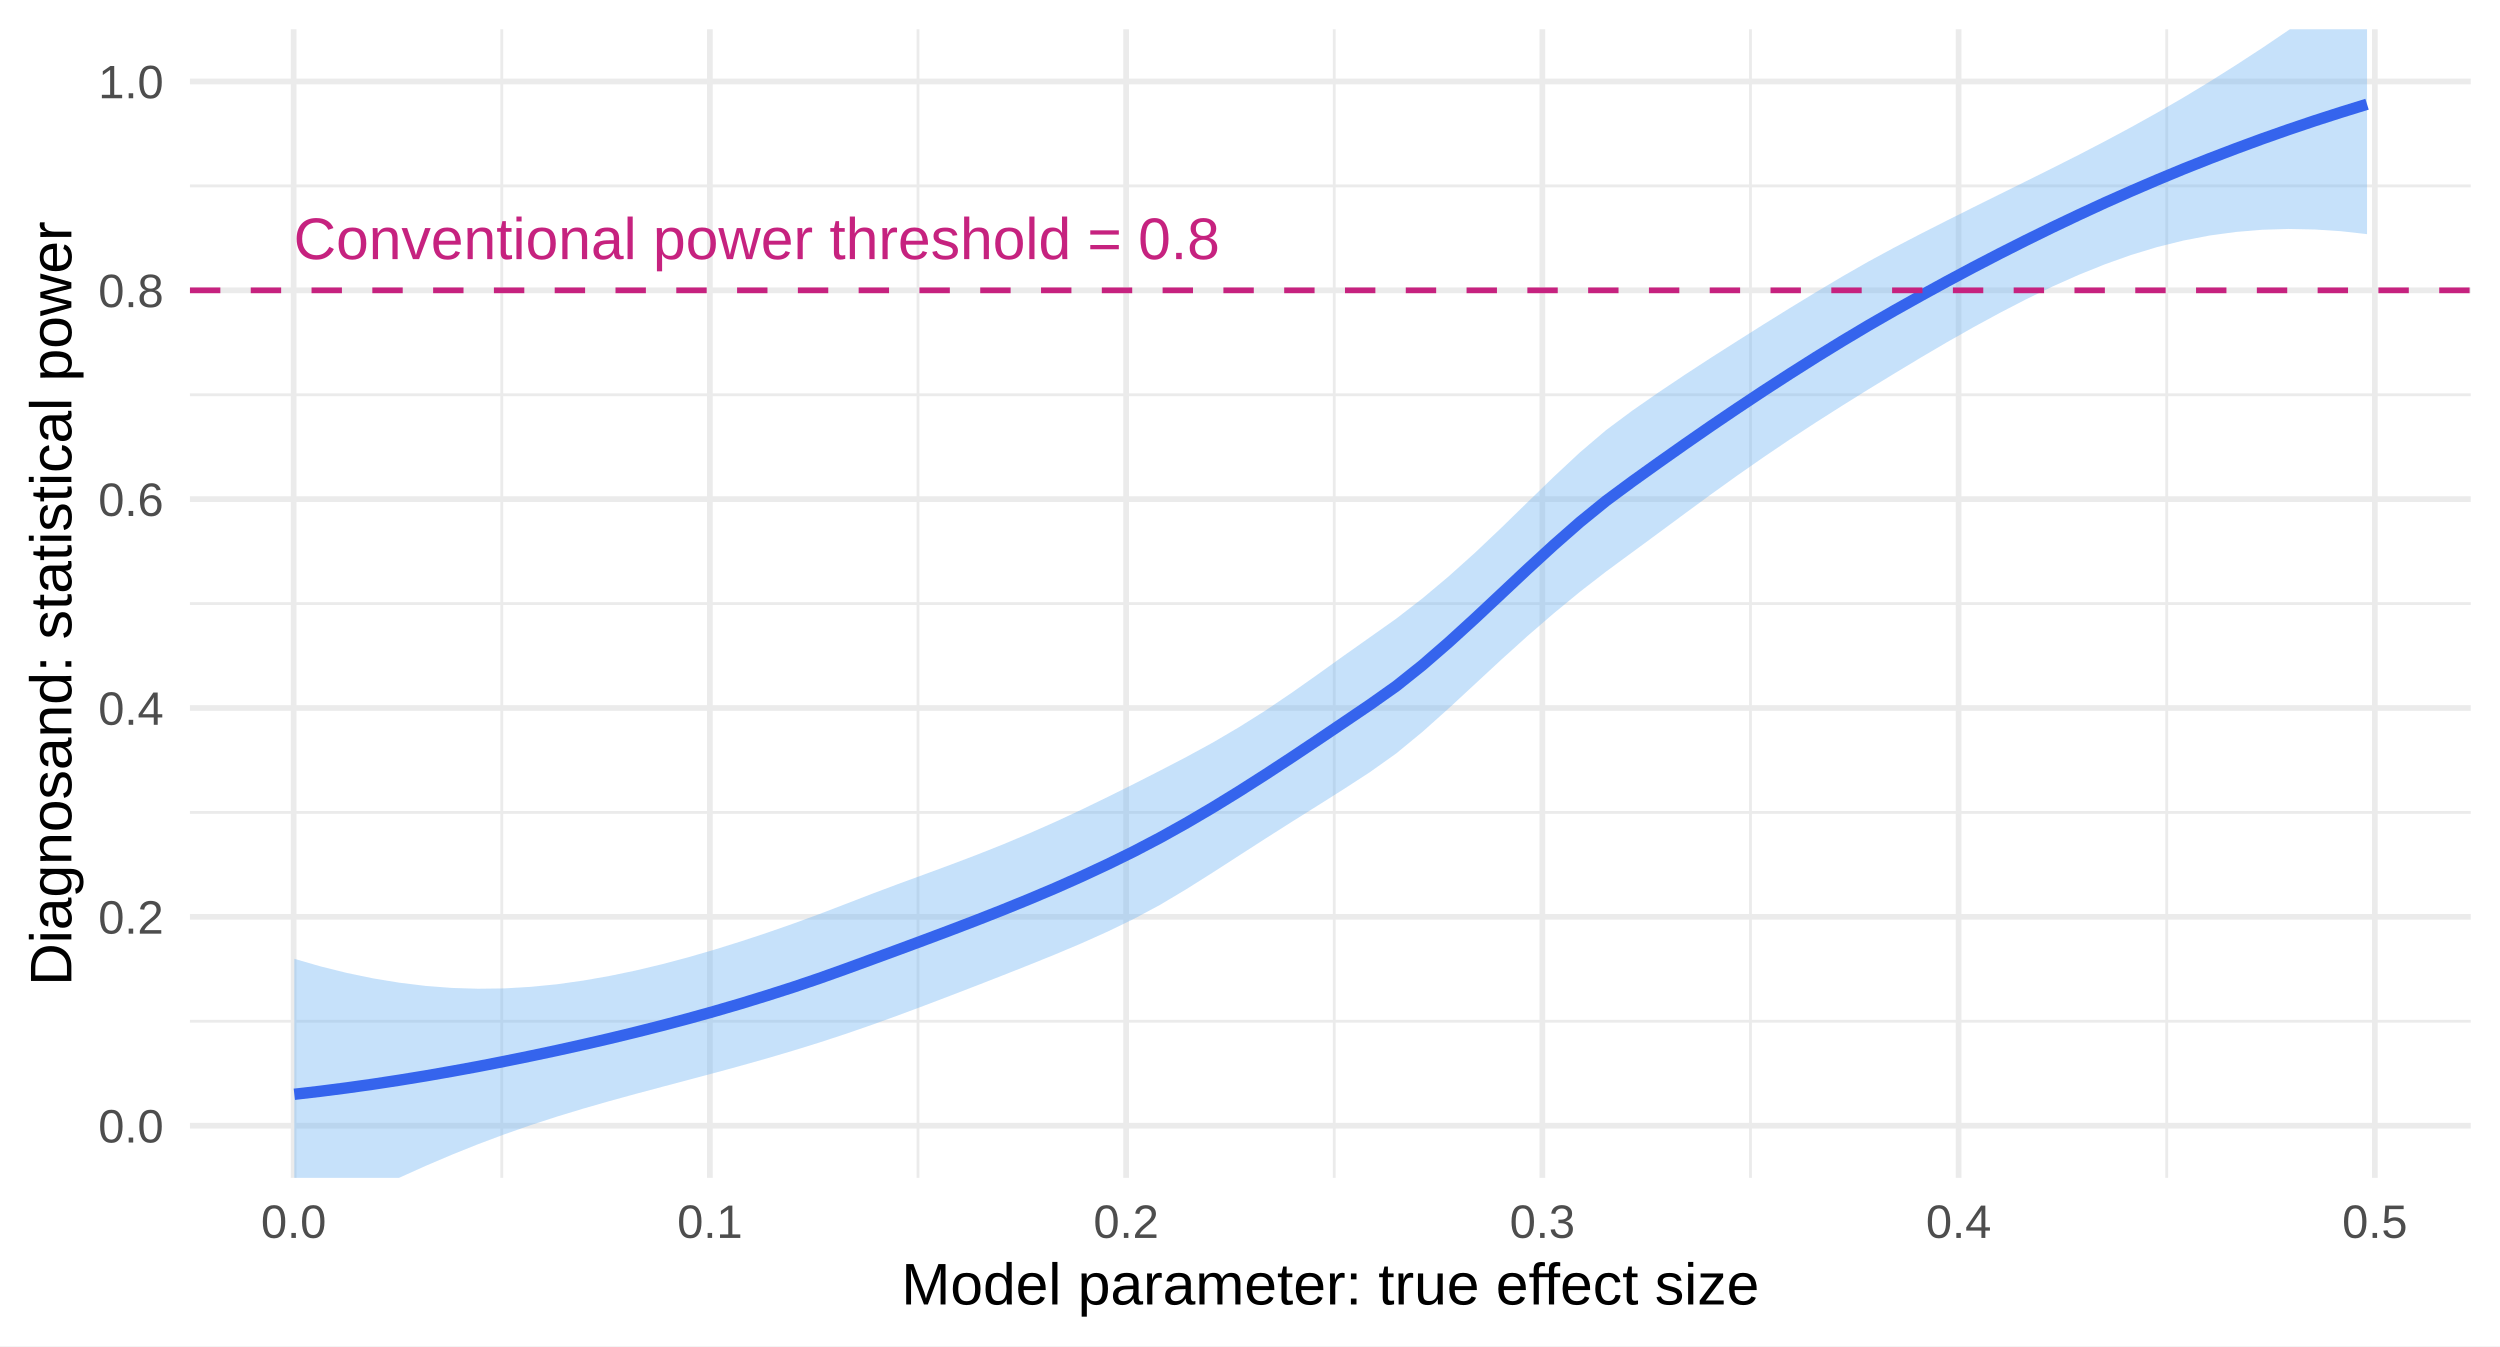
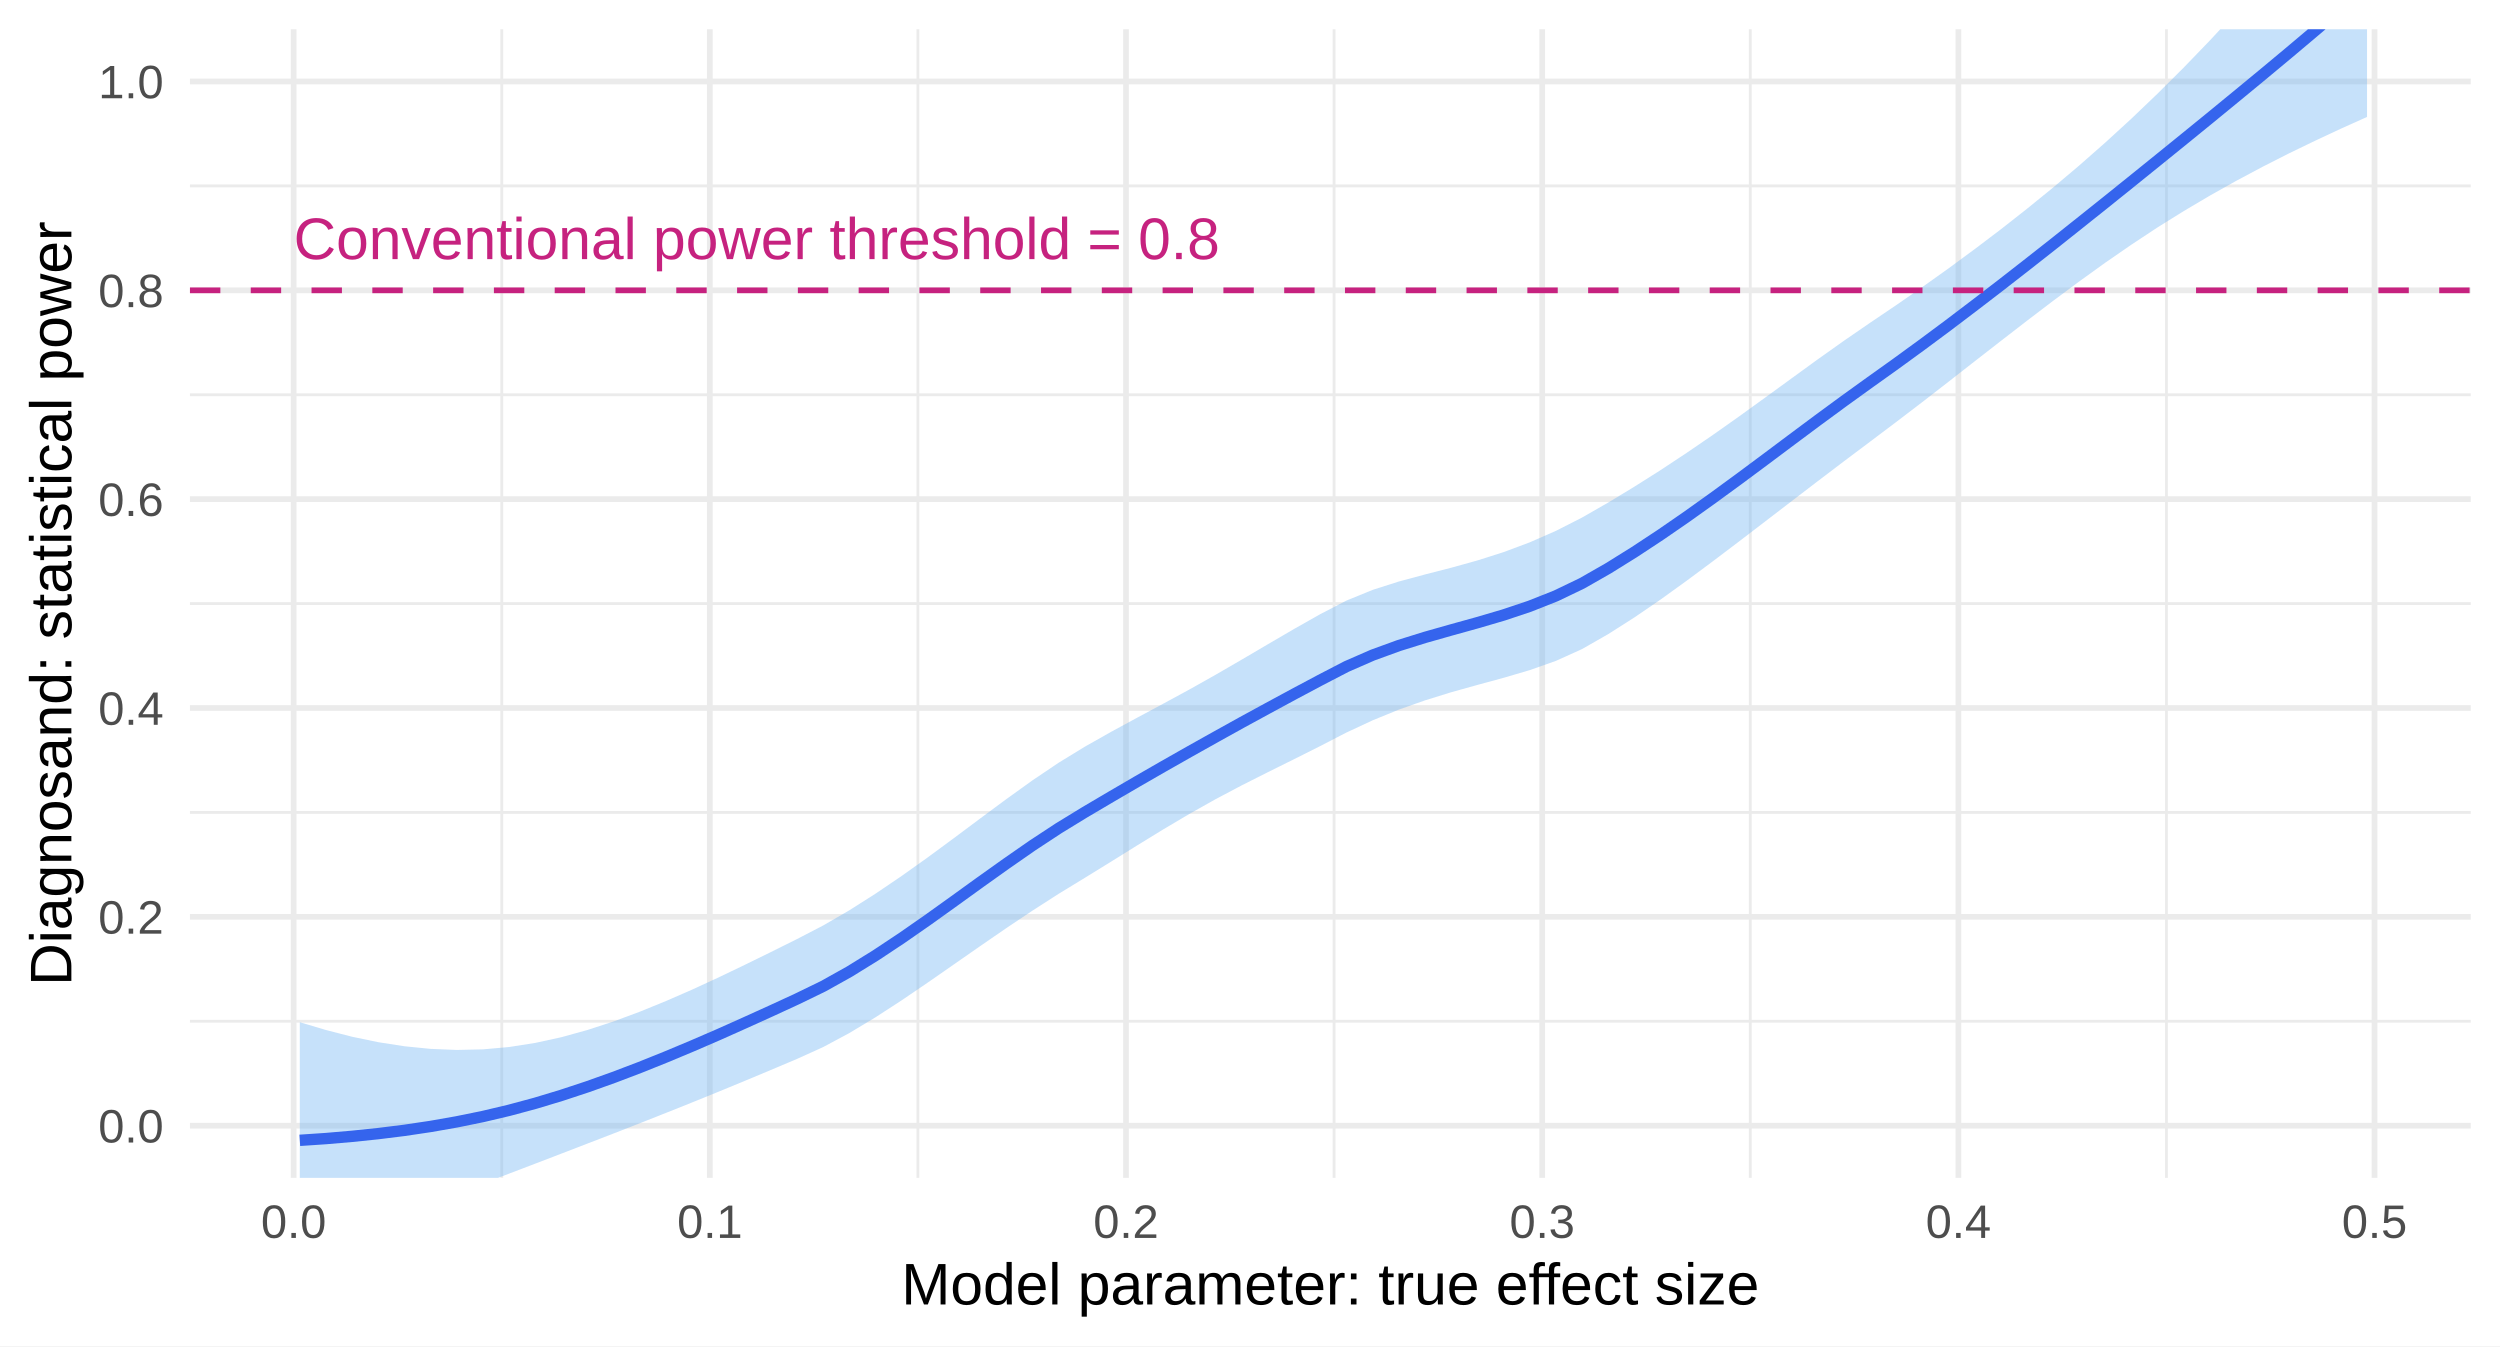
<svg xmlns="http://www.w3.org/2000/svg" width="468.00pt" height="252.00pt" viewBox="0 0 468.00 252.00">
  <g class="svglite">
    <defs>
      <style type="text/css">
    .svglite line, .svglite polyline, .svglite polygon, .svglite path, .svglite rect, .svglite circle {
      fill: none;
      stroke: #000000;
      stroke-linecap: round;
      stroke-linejoin: round;
      stroke-miterlimit: 10.00;
    }
    .svglite text {
      white-space: pre;
    }
    .svglite g.glyphgroup path {
      fill: inherit;
      stroke: none;
    }
  </style>
    </defs>
    <rect width="100%" height="100%" style="stroke: none; fill: #FFFFFF;" />
    <defs>
      <clipPath id="cpMC4wMHw0NjguMDB8MC4wMHwyNTIuMDA=">
        <rect x="0.00" y="0.00" width="468.00" height="252.00" />
      </clipPath>
    </defs>
    <g clip-path="url(#cpMC4wMHw0NjguMDB8MC4wMHwyNTIuMDA=)">
      <rect x="0.00" y="0.00" width="468.00" height="252.00" style="stroke-width: 1.07; stroke: none; fill: #FFFFFF;" />
    </g>
    <defs>
      <clipPath id="cpMzUuNTZ8NDYyLjUyfDUuNDh8MjIwLjUw">
        <rect x="35.56" y="5.48" width="426.96" height="215.02" />
      </clipPath>
    </defs>
    <g clip-path="url(#cpMzUuNTZ8NDYyLjUyfDUuNDh8MjIwLjUw)">
      <polyline points="35.56,191.18 462.52,191.18 " style="stroke-width: 0.53; stroke: #EBEBEB; stroke-linecap: butt;" />
      <polyline points="35.56,152.09 462.52,152.09 " style="stroke-width: 0.53; stroke: #EBEBEB; stroke-linecap: butt;" />
      <polyline points="35.56,112.99 462.52,112.99 " style="stroke-width: 0.53; stroke: #EBEBEB; stroke-linecap: butt;" />
      <polyline points="35.56,73.90 462.52,73.90 " style="stroke-width: 0.53; stroke: #EBEBEB; stroke-linecap: butt;" />
      <polyline points="35.56,34.80 462.52,34.80 " style="stroke-width: 0.53; stroke: #EBEBEB; stroke-linecap: butt;" />
      <polyline points="93.93,220.50 93.93,5.48 " style="stroke-width: 0.53; stroke: #EBEBEB; stroke-linecap: butt;" />
-       <polyline points="171.85,220.50 171.85,5.48 " style="stroke-width: 0.53; stroke: #EBEBEB; stroke-linecap: butt;" />
-       <polyline points="249.77,220.50 249.77,5.48 " style="stroke-width: 0.53; stroke: #EBEBEB; stroke-linecap: butt;" />
-       <polyline points="327.69,220.50 327.69,5.48 " style="stroke-width: 0.53; stroke: #EBEBEB; stroke-linecap: butt;" />
-       <polyline points="405.61,220.50 405.61,5.48 " style="stroke-width: 0.53; stroke: #EBEBEB; stroke-linecap: butt;" />
+       <polyline points="171.83,220.50 171.83,5.48 " style="stroke-width: 0.53; stroke: #EBEBEB; stroke-linecap: butt;" />
+       <polyline points="249.74,220.50 249.74,5.48 " style="stroke-width: 0.53; stroke: #EBEBEB; stroke-linecap: butt;" />
+       <polyline points="327.65,220.50 327.65,5.48 " style="stroke-width: 0.53; stroke: #EBEBEB; stroke-linecap: butt;" />
+       <polyline points="405.56,220.50 405.56,5.48 " style="stroke-width: 0.53; stroke: #EBEBEB; stroke-linecap: butt;" />
      <polyline points="35.56,210.73 462.52,210.73 " style="stroke-width: 1.07; stroke: #EBEBEB; stroke-linecap: butt;" />
      <polyline points="35.56,171.63 462.52,171.63 " style="stroke-width: 1.07; stroke: #EBEBEB; stroke-linecap: butt;" />
      <polyline points="35.56,132.54 462.52,132.54 " style="stroke-width: 1.07; stroke: #EBEBEB; stroke-linecap: butt;" />
      <polyline points="35.56,93.44 462.52,93.44 " style="stroke-width: 1.07; stroke: #EBEBEB; stroke-linecap: butt;" />
      <polyline points="35.56,54.35 462.52,54.35 " style="stroke-width: 1.07; stroke: #EBEBEB; stroke-linecap: butt;" />
      <polyline points="35.56,15.25 462.52,15.25 " style="stroke-width: 1.07; stroke: #EBEBEB; stroke-linecap: butt;" />
      <polyline points="54.97,220.50 54.97,5.48 " style="stroke-width: 1.07; stroke: #EBEBEB; stroke-linecap: butt;" />
-       <polyline points="132.89,220.50 132.89,5.48 " style="stroke-width: 1.07; stroke: #EBEBEB; stroke-linecap: butt;" />
-       <polyline points="210.81,220.50 210.81,5.48 " style="stroke-width: 1.07; stroke: #EBEBEB; stroke-linecap: butt;" />
-       <polyline points="288.73,220.50 288.73,5.48 " style="stroke-width: 1.07; stroke: #EBEBEB; stroke-linecap: butt;" />
-       <polyline points="366.65,220.50 366.65,5.48 " style="stroke-width: 1.07; stroke: #EBEBEB; stroke-linecap: butt;" />
-       <polyline points="444.57,220.50 444.57,5.48 " style="stroke-width: 1.07; stroke: #EBEBEB; stroke-linecap: butt;" />
-       <polygon points="55.10,179.49 60.01,180.91 64.92,182.13 69.84,183.15 74.75,183.96 79.66,184.56 84.57,184.94 89.48,185.09 94.39,185.03 99.30,184.74 104.22,184.26 109.13,183.57 114.04,182.71 118.95,181.69 123.86,180.52 128.77,179.22 133.69,177.79 138.60,176.26 143.51,174.64 148.42,172.93 153.33,171.13 158.24,169.25 163.16,167.35 168.07,165.51 172.98,163.71 177.89,161.90 182.80,160.04 187.71,158.09 192.62,156.03 197.54,153.86 202.45,151.57 207.36,149.19 212.27,146.75 217.18,144.25 222.09,141.70 227.01,139.02 231.92,136.14 236.83,133.05 241.74,129.73 246.65,126.27 251.56,122.75 256.47,119.28 261.39,115.80 266.30,112.00 271.21,107.88 276.12,103.47 281.03,98.82 285.94,94.03 290.86,89.26 295.77,84.68 300.68,80.50 305.59,76.85 310.50,73.44 315.41,70.15 320.32,66.95 325.24,63.82 330.15,60.72 335.06,57.67 339.97,54.68 344.88,51.76 349.79,48.95 354.71,46.29 359.62,43.74 364.53,41.25 369.44,38.79 374.35,36.36 379.26,33.93 384.17,31.49 389.09,29.01 394.00,26.46 398.91,23.83 403.82,21.10 408.73,18.26 413.64,15.29 418.56,12.19 423.47,8.99 428.38,5.67 433.29,2.26 438.20,-1.23 443.11,-4.80 443.11,43.83 438.20,43.28 433.29,42.96 428.38,42.86 423.47,43.01 418.56,43.42 413.64,44.09 408.73,45.03 403.82,46.25 398.91,47.74 394.00,49.49 389.09,51.47 384.17,53.66 379.26,56.04 374.35,58.58 369.44,61.25 364.53,64.03 359.62,66.91 354.71,69.87 349.79,72.87 344.88,75.93 339.97,79.05 335.06,82.26 330.15,85.58 325.24,89.00 320.32,92.53 315.41,96.13 310.50,99.76 305.59,103.37 300.68,106.98 295.77,110.78 290.86,114.82 285.94,119.07 281.03,123.50 276.12,128.05 271.21,132.60 266.30,136.99 261.39,141.03 256.47,144.53 251.56,147.72 246.65,150.82 241.74,153.90 236.83,157.02 231.92,160.18 227.01,163.35 222.09,166.45 217.18,169.38 212.27,172.01 207.36,174.39 202.45,176.59 197.54,178.66 192.62,180.65 187.71,182.59 182.80,184.51 177.89,186.40 172.98,188.27 168.07,190.10 163.16,191.87 158.24,193.57 153.33,195.18 148.42,196.70 143.51,198.15 138.60,199.53 133.69,200.87 128.77,202.18 123.86,203.48 118.95,204.79 114.04,206.14 109.13,207.55 104.22,209.04 99.30,210.64 94.39,212.36 89.48,214.20 84.57,216.17 79.66,218.26 74.75,220.47 69.84,222.77 64.92,225.17 60.01,227.65 55.10,230.20 " style="stroke-width: 0.00; stroke: none; stroke-linecap: butt; fill: #72B4F3; fill-opacity: 0.40;" />
-       <polyline points="55.10,179.49 60.01,180.91 64.92,182.13 69.84,183.15 74.75,183.96 79.66,184.56 84.57,184.94 89.48,185.09 94.39,185.03 99.30,184.74 104.22,184.26 109.13,183.57 114.04,182.71 118.95,181.69 123.86,180.52 128.77,179.22 133.69,177.79 138.60,176.26 143.51,174.64 148.42,172.93 153.33,171.13 158.24,169.25 163.16,167.35 168.07,165.51 172.98,163.71 177.89,161.90 182.80,160.04 187.71,158.09 192.62,156.03 197.54,153.86 202.45,151.57 207.36,149.19 212.27,146.75 217.18,144.25 222.09,141.70 227.01,139.02 231.92,136.14 236.83,133.05 241.74,129.73 246.65,126.27 251.56,122.75 256.47,119.28 261.39,115.80 266.30,112.00 271.21,107.88 276.12,103.47 281.03,98.82 285.94,94.03 290.86,89.26 295.77,84.68 300.68,80.50 305.59,76.85 310.50,73.44 315.41,70.15 320.32,66.95 325.24,63.82 330.15,60.72 335.06,57.67 339.97,54.68 344.88,51.76 349.79,48.95 354.71,46.29 359.62,43.74 364.53,41.25 369.44,38.79 374.35,36.36 379.26,33.93 384.17,31.49 389.09,29.01 394.00,26.46 398.91,23.83 403.82,21.10 408.73,18.26 413.64,15.29 418.56,12.19 423.47,8.99 428.38,5.67 433.29,2.26 438.20,-1.23 443.11,-4.80 " style="stroke-width: 2.13; stroke: none; stroke-linecap: butt;" />
-       <polyline points="443.11,43.83 438.20,43.28 433.29,42.96 428.38,42.86 423.47,43.01 418.56,43.42 413.64,44.09 408.73,45.03 403.82,46.25 398.91,47.74 394.00,49.49 389.09,51.47 384.17,53.66 379.26,56.04 374.35,58.58 369.44,61.25 364.53,64.03 359.62,66.91 354.71,69.87 349.79,72.87 344.88,75.93 339.97,79.05 335.06,82.26 330.15,85.58 325.24,89.00 320.32,92.53 315.41,96.13 310.50,99.76 305.59,103.37 300.68,106.98 295.77,110.78 290.86,114.82 285.94,119.07 281.03,123.50 276.12,128.05 271.21,132.60 266.30,136.99 261.39,141.03 256.47,144.53 251.56,147.72 246.65,150.82 241.74,153.90 236.83,157.02 231.92,160.18 227.01,163.35 222.09,166.45 217.18,169.38 212.27,172.01 207.36,174.39 202.45,176.59 197.54,178.66 192.62,180.65 187.71,182.59 182.80,184.51 177.89,186.40 172.98,188.27 168.07,190.10 163.16,191.87 158.24,193.57 153.33,195.18 148.42,196.70 143.51,198.15 138.60,199.53 133.69,200.87 128.77,202.18 123.86,203.48 118.95,204.79 114.04,206.14 109.13,207.55 104.22,209.04 99.30,210.64 94.39,212.36 89.48,214.20 84.57,216.17 79.66,218.26 74.75,220.47 69.84,222.77 64.92,225.17 60.01,227.65 55.10,230.20 " style="stroke-width: 2.13; stroke: none; stroke-linecap: butt;" />
-       <polyline points="55.10,204.85 60.01,204.28 64.92,203.65 69.84,202.96 74.75,202.21 79.66,201.41 84.57,200.55 89.48,199.65 94.39,198.69 99.30,197.69 104.22,196.65 109.13,195.56 114.04,194.43 118.95,193.24 123.86,192.00 128.77,190.70 133.69,189.33 138.60,187.90 143.51,186.39 148.42,184.82 153.33,183.16 158.24,181.41 163.16,179.61 168.07,177.81 172.98,175.99 177.89,174.15 182.80,172.27 187.71,170.34 192.62,168.34 197.54,166.26 202.45,164.08 207.36,161.79 212.27,159.38 217.18,156.81 222.09,154.07 227.01,151.18 231.92,148.16 236.83,145.03 241.74,141.82 246.65,138.54 251.56,135.23 256.47,131.90 261.39,128.42 266.30,124.50 271.21,120.24 276.12,115.76 281.03,111.16 285.94,106.55 290.86,102.04 295.77,97.73 300.68,93.74 305.59,90.11 310.50,86.60 315.41,83.14 320.32,79.74 325.24,76.41 330.15,73.15 335.06,69.97 339.97,66.86 344.88,63.84 349.79,60.91 354.71,58.08 359.62,55.33 364.53,52.64 369.44,50.02 374.35,47.47 379.26,44.99 384.17,42.58 389.09,40.24 394.00,37.97 398.91,35.79 403.82,33.68 408.73,31.64 413.64,29.69 418.56,27.81 423.47,26.00 428.38,24.27 433.29,22.61 438.20,21.03 443.11,19.51 " style="stroke-width: 2.13; stroke: #3564ED; stroke-linecap: butt;" />
+       <polyline points="132.88,220.50 132.88,5.48 " style="stroke-width: 1.07; stroke: #EBEBEB; stroke-linecap: butt;" />
+       <polyline points="210.79,220.50 210.79,5.48 " style="stroke-width: 1.07; stroke: #EBEBEB; stroke-linecap: butt;" />
+       <polyline points="288.70,220.50 288.70,5.48 " style="stroke-width: 1.07; stroke: #EBEBEB; stroke-linecap: butt;" />
+       <polyline points="366.61,220.50 366.61,5.48 " style="stroke-width: 1.07; stroke: #EBEBEB; stroke-linecap: butt;" />
+       <polyline points="444.51,220.50 444.51,5.48 " style="stroke-width: 1.07; stroke: #EBEBEB; stroke-linecap: butt;" />
+       <polygon points="56.12,191.36 61.02,192.82 65.92,194.08 70.82,195.10 75.72,195.86 80.62,196.35 85.51,196.55 90.41,196.44 95.31,196.00 100.21,195.23 105.11,194.16 110.01,192.80 114.91,191.20 119.80,189.38 124.70,187.38 129.60,185.24 134.50,182.98 139.40,180.63 144.30,178.23 149.20,175.79 154.10,173.25 158.99,170.41 163.89,167.30 168.79,163.98 173.69,160.49 178.59,156.88 183.49,153.22 188.39,149.59 193.28,146.08 198.18,142.78 203.08,139.78 207.98,137.01 212.88,134.35 217.78,131.72 222.68,129.06 227.57,126.31 232.47,123.47 237.37,120.59 242.27,117.73 247.17,114.96 252.07,112.42 256.97,110.42 261.86,108.86 266.76,107.54 271.66,106.28 276.56,104.92 281.46,103.36 286.36,101.53 291.26,99.38 296.15,96.89 301.05,94.08 305.95,91.11 310.85,88.01 315.75,84.77 320.65,81.42 325.55,77.96 330.45,74.42 335.34,70.86 340.24,67.30 345.14,63.82 350.04,60.45 354.94,57.14 359.84,53.75 364.74,50.26 369.63,46.66 374.53,42.95 379.43,39.10 384.33,35.12 389.23,30.98 394.13,26.67 399.03,22.18 403.92,17.50 408.82,12.62 413.72,7.54 418.62,2.26 423.52,-3.23 428.42,-8.90 433.32,-14.77 438.21,-20.82 443.11,-27.05 443.11,21.89 438.21,24.09 433.32,26.38 428.42,28.75 423.52,31.24 418.62,33.85 413.72,36.60 408.82,39.50 403.92,42.55 399.03,45.78 394.13,49.16 389.23,52.69 384.33,56.33 379.43,60.06 374.53,63.85 369.63,67.66 364.74,71.48 359.84,75.28 354.94,79.02 350.04,82.71 345.14,86.39 340.24,90.11 335.34,93.86 330.45,97.61 325.55,101.36 320.65,105.07 315.75,108.71 310.85,112.24 305.95,115.59 301.05,118.71 296.15,121.51 291.26,123.72 286.36,125.45 281.46,126.89 276.56,128.22 271.66,129.59 266.76,131.11 261.86,132.84 256.97,134.84 252.07,137.12 247.17,139.65 242.27,142.11 237.37,144.54 232.47,147.01 227.57,149.60 222.68,152.35 217.78,155.25 212.88,158.26 207.98,161.31 203.08,164.33 198.18,167.32 193.28,170.47 188.39,173.74 183.49,177.11 178.59,180.52 173.69,183.93 168.79,187.26 163.89,190.44 158.99,193.39 154.10,196.01 149.20,198.23 144.30,200.30 139.40,202.35 134.50,204.37 129.60,206.36 124.70,208.32 119.80,210.26 114.91,212.17 110.01,214.06 105.11,215.95 100.21,217.83 95.31,219.70 90.41,221.58 85.51,223.47 80.62,225.38 75.72,227.34 70.82,229.33 65.92,231.37 61.02,233.45 56.12,235.58 " style="stroke-width: 0.00; stroke: none; stroke-linecap: butt; fill: #72B4F3; fill-opacity: 0.40;" />
+       <polyline points="56.12,191.36 61.02,192.82 65.92,194.08 70.82,195.10 75.72,195.86 80.62,196.35 85.51,196.55 90.41,196.44 95.31,196.00 100.21,195.23 105.11,194.16 110.01,192.80 114.91,191.20 119.80,189.38 124.70,187.38 129.60,185.24 134.50,182.98 139.40,180.63 144.30,178.23 149.20,175.79 154.10,173.25 158.99,170.41 163.89,167.30 168.79,163.98 173.69,160.49 178.59,156.88 183.49,153.22 188.39,149.59 193.28,146.08 198.18,142.78 203.08,139.78 207.98,137.01 212.88,134.35 217.78,131.72 222.68,129.06 227.57,126.31 232.47,123.47 237.37,120.59 242.27,117.73 247.17,114.96 252.07,112.42 256.97,110.42 261.86,108.86 266.76,107.54 271.66,106.28 276.56,104.92 281.46,103.36 286.36,101.53 291.26,99.38 296.15,96.89 301.05,94.08 305.95,91.11 310.85,88.01 315.75,84.77 320.65,81.42 325.55,77.96 330.45,74.42 335.34,70.86 340.24,67.30 345.14,63.82 350.04,60.45 354.94,57.14 359.84,53.75 364.74,50.26 369.63,46.66 374.53,42.95 379.43,39.10 384.33,35.12 389.23,30.98 394.13,26.67 399.03,22.18 403.92,17.50 408.82,12.62 413.72,7.54 418.62,2.26 423.52,-3.23 428.42,-8.90 433.32,-14.77 438.21,-20.82 443.11,-27.05 " style="stroke-width: 2.13; stroke: none; stroke-linecap: butt;" />
+       <polyline points="443.11,21.89 438.21,24.09 433.32,26.38 428.42,28.75 423.52,31.24 418.62,33.85 413.72,36.60 408.82,39.50 403.92,42.55 399.03,45.78 394.13,49.16 389.23,52.69 384.33,56.33 379.43,60.06 374.53,63.85 369.63,67.66 364.74,71.48 359.84,75.28 354.94,79.02 350.04,82.71 345.14,86.39 340.24,90.11 335.34,93.86 330.45,97.61 325.55,101.36 320.65,105.07 315.75,108.71 310.85,112.24 305.95,115.59 301.05,118.71 296.15,121.51 291.26,123.72 286.36,125.45 281.46,126.89 276.56,128.22 271.66,129.59 266.76,131.11 261.86,132.84 256.97,134.84 252.07,137.12 247.17,139.65 242.27,142.11 237.37,144.54 232.47,147.01 227.57,149.60 222.68,152.35 217.78,155.25 212.88,158.26 207.98,161.31 203.08,164.33 198.18,167.32 193.28,170.47 188.39,173.74 183.49,177.11 178.59,180.52 173.69,183.93 168.79,187.26 163.89,190.44 158.99,193.39 154.10,196.01 149.20,198.23 144.30,200.30 139.40,202.35 134.50,204.37 129.60,206.36 124.70,208.32 119.80,210.26 114.91,212.17 110.01,214.06 105.11,215.95 100.21,217.83 95.31,219.70 90.41,221.58 85.51,223.47 80.62,225.38 75.72,227.34 70.82,229.33 65.92,231.37 61.02,233.45 56.12,235.58 " style="stroke-width: 2.13; stroke: none; stroke-linecap: butt;" />
+       <polyline points="56.12,213.47 61.02,213.14 65.92,212.72 70.82,212.21 75.72,211.60 80.62,210.87 85.51,210.01 90.41,209.01 95.31,207.85 100.21,206.53 105.11,205.05 110.01,203.43 114.91,201.68 119.80,199.82 124.70,197.85 129.60,195.80 134.50,193.68 139.40,191.49 144.30,189.27 149.20,187.01 154.10,184.63 158.99,181.90 163.89,178.87 168.79,175.62 173.69,172.21 178.59,168.70 183.49,165.16 188.39,161.67 193.28,158.27 198.18,155.05 203.08,152.05 207.98,149.16 212.88,146.30 217.78,143.48 222.68,140.70 227.57,137.96 232.47,135.24 237.37,132.57 242.27,129.92 247.17,127.31 252.07,124.77 256.97,122.63 261.86,120.85 266.76,119.32 271.66,117.93 276.56,116.57 281.46,115.13 286.36,113.49 291.26,111.55 296.15,109.20 301.05,106.40 305.95,103.35 310.85,100.12 315.75,96.74 320.65,93.24 325.55,89.66 330.45,86.02 335.34,82.36 340.24,78.71 345.14,75.11 350.04,71.58 354.94,68.08 359.84,64.51 364.74,60.87 369.63,57.16 374.53,53.40 379.43,49.58 384.33,45.73 389.23,41.83 394.13,37.92 399.03,33.98 403.92,30.03 408.82,26.06 413.72,22.07 418.62,18.05 423.52,14.01 428.42,9.93 433.32,5.80 438.21,1.64 443.11,-2.58 " style="stroke-width: 2.13; stroke: #3564ED; stroke-linecap: butt;" />
      <line x1="35.56" y1="54.35" x2="462.52" y2="54.35" style="stroke-width: 1.07; stroke: #C6227F; stroke-dasharray: 5.69,5.69; stroke-linecap: butt;" />
      <text x="54.97" y="48.51" style="font-size: 11.00px;fill: #C6227F; font-family: &quot;Arial&quot;;" textLength="173.48px" lengthAdjust="spacingAndGlyphs">Conventional power threshold = 0.8</text>
    </g>
    <g clip-path="url(#cpMC4wMHw0NjguMDB8MC4wMHwyNTIuMDA=)">
      <text x="30.63" y="213.88" text-anchor="end" style="font-size: 8.80px;fill: #4D4D4D; font-family: &quot;Arial&quot;;" textLength="12.22px" lengthAdjust="spacingAndGlyphs">0.0</text>
      <text x="30.63" y="174.78" text-anchor="end" style="font-size: 8.80px;fill: #4D4D4D; font-family: &quot;Arial&quot;;" textLength="12.22px" lengthAdjust="spacingAndGlyphs">0.2</text>
      <text x="30.63" y="135.69" text-anchor="end" style="font-size: 8.80px;fill: #4D4D4D; font-family: &quot;Arial&quot;;" textLength="12.22px" lengthAdjust="spacingAndGlyphs">0.4</text>
      <text x="30.63" y="96.59" text-anchor="end" style="font-size: 8.80px;fill: #4D4D4D; font-family: &quot;Arial&quot;;" textLength="12.22px" lengthAdjust="spacingAndGlyphs">0.6</text>
      <text x="30.63" y="57.50" text-anchor="end" style="font-size: 8.80px;fill: #4D4D4D; font-family: &quot;Arial&quot;;" textLength="12.22px" lengthAdjust="spacingAndGlyphs">0.8</text>
      <text x="30.63" y="18.40" text-anchor="end" style="font-size: 8.80px;fill: #4D4D4D; font-family: &quot;Arial&quot;;" textLength="12.22px" lengthAdjust="spacingAndGlyphs">1.0</text>
      <text x="54.97" y="231.74" text-anchor="middle" style="font-size: 8.80px;fill: #4D4D4D; font-family: &quot;Arial&quot;;" textLength="12.22px" lengthAdjust="spacingAndGlyphs">0.0</text>
-       <text x="132.89" y="231.74" text-anchor="middle" style="font-size: 8.80px;fill: #4D4D4D; font-family: &quot;Arial&quot;;" textLength="12.22px" lengthAdjust="spacingAndGlyphs">0.1</text>
-       <text x="210.81" y="231.74" text-anchor="middle" style="font-size: 8.80px;fill: #4D4D4D; font-family: &quot;Arial&quot;;" textLength="12.22px" lengthAdjust="spacingAndGlyphs">0.2</text>
-       <text x="288.73" y="231.74" text-anchor="middle" style="font-size: 8.80px;fill: #4D4D4D; font-family: &quot;Arial&quot;;" textLength="12.22px" lengthAdjust="spacingAndGlyphs">0.3</text>
-       <text x="366.65" y="231.74" text-anchor="middle" style="font-size: 8.80px;fill: #4D4D4D; font-family: &quot;Arial&quot;;" textLength="12.22px" lengthAdjust="spacingAndGlyphs">0.4</text>
-       <text x="444.57" y="231.74" text-anchor="middle" style="font-size: 8.80px;fill: #4D4D4D; font-family: &quot;Arial&quot;;" textLength="12.22px" lengthAdjust="spacingAndGlyphs">0.5</text>
+       <text x="132.88" y="231.74" text-anchor="middle" style="font-size: 8.80px;fill: #4D4D4D; font-family: &quot;Arial&quot;;" textLength="12.22px" lengthAdjust="spacingAndGlyphs">0.1</text>
+       <text x="210.79" y="231.74" text-anchor="middle" style="font-size: 8.80px;fill: #4D4D4D; font-family: &quot;Arial&quot;;" textLength="12.22px" lengthAdjust="spacingAndGlyphs">0.2</text>
+       <text x="288.70" y="231.74" text-anchor="middle" style="font-size: 8.80px;fill: #4D4D4D; font-family: &quot;Arial&quot;;" textLength="12.22px" lengthAdjust="spacingAndGlyphs">0.3</text>
+       <text x="366.61" y="231.74" text-anchor="middle" style="font-size: 8.80px;fill: #4D4D4D; font-family: &quot;Arial&quot;;" textLength="12.22px" lengthAdjust="spacingAndGlyphs">0.4</text>
+       <text x="444.51" y="231.74" text-anchor="middle" style="font-size: 8.80px;fill: #4D4D4D; font-family: &quot;Arial&quot;;" textLength="12.22px" lengthAdjust="spacingAndGlyphs">0.5</text>
      <text x="249.04" y="244.20" text-anchor="middle" style="font-size: 11.00px; font-family: &quot;Arial&quot;;" textLength="160.70px" lengthAdjust="spacingAndGlyphs">Model parameter: true effect size</text>
      <text transform="translate(13.36,112.99) rotate(-90)" text-anchor="middle" style="font-size: 11.00px; font-family: &quot;Arial&quot;;" textLength="143.16px" lengthAdjust="spacingAndGlyphs">Diagnosand: statistical power</text>
    </g>
  </g>
</svg>
